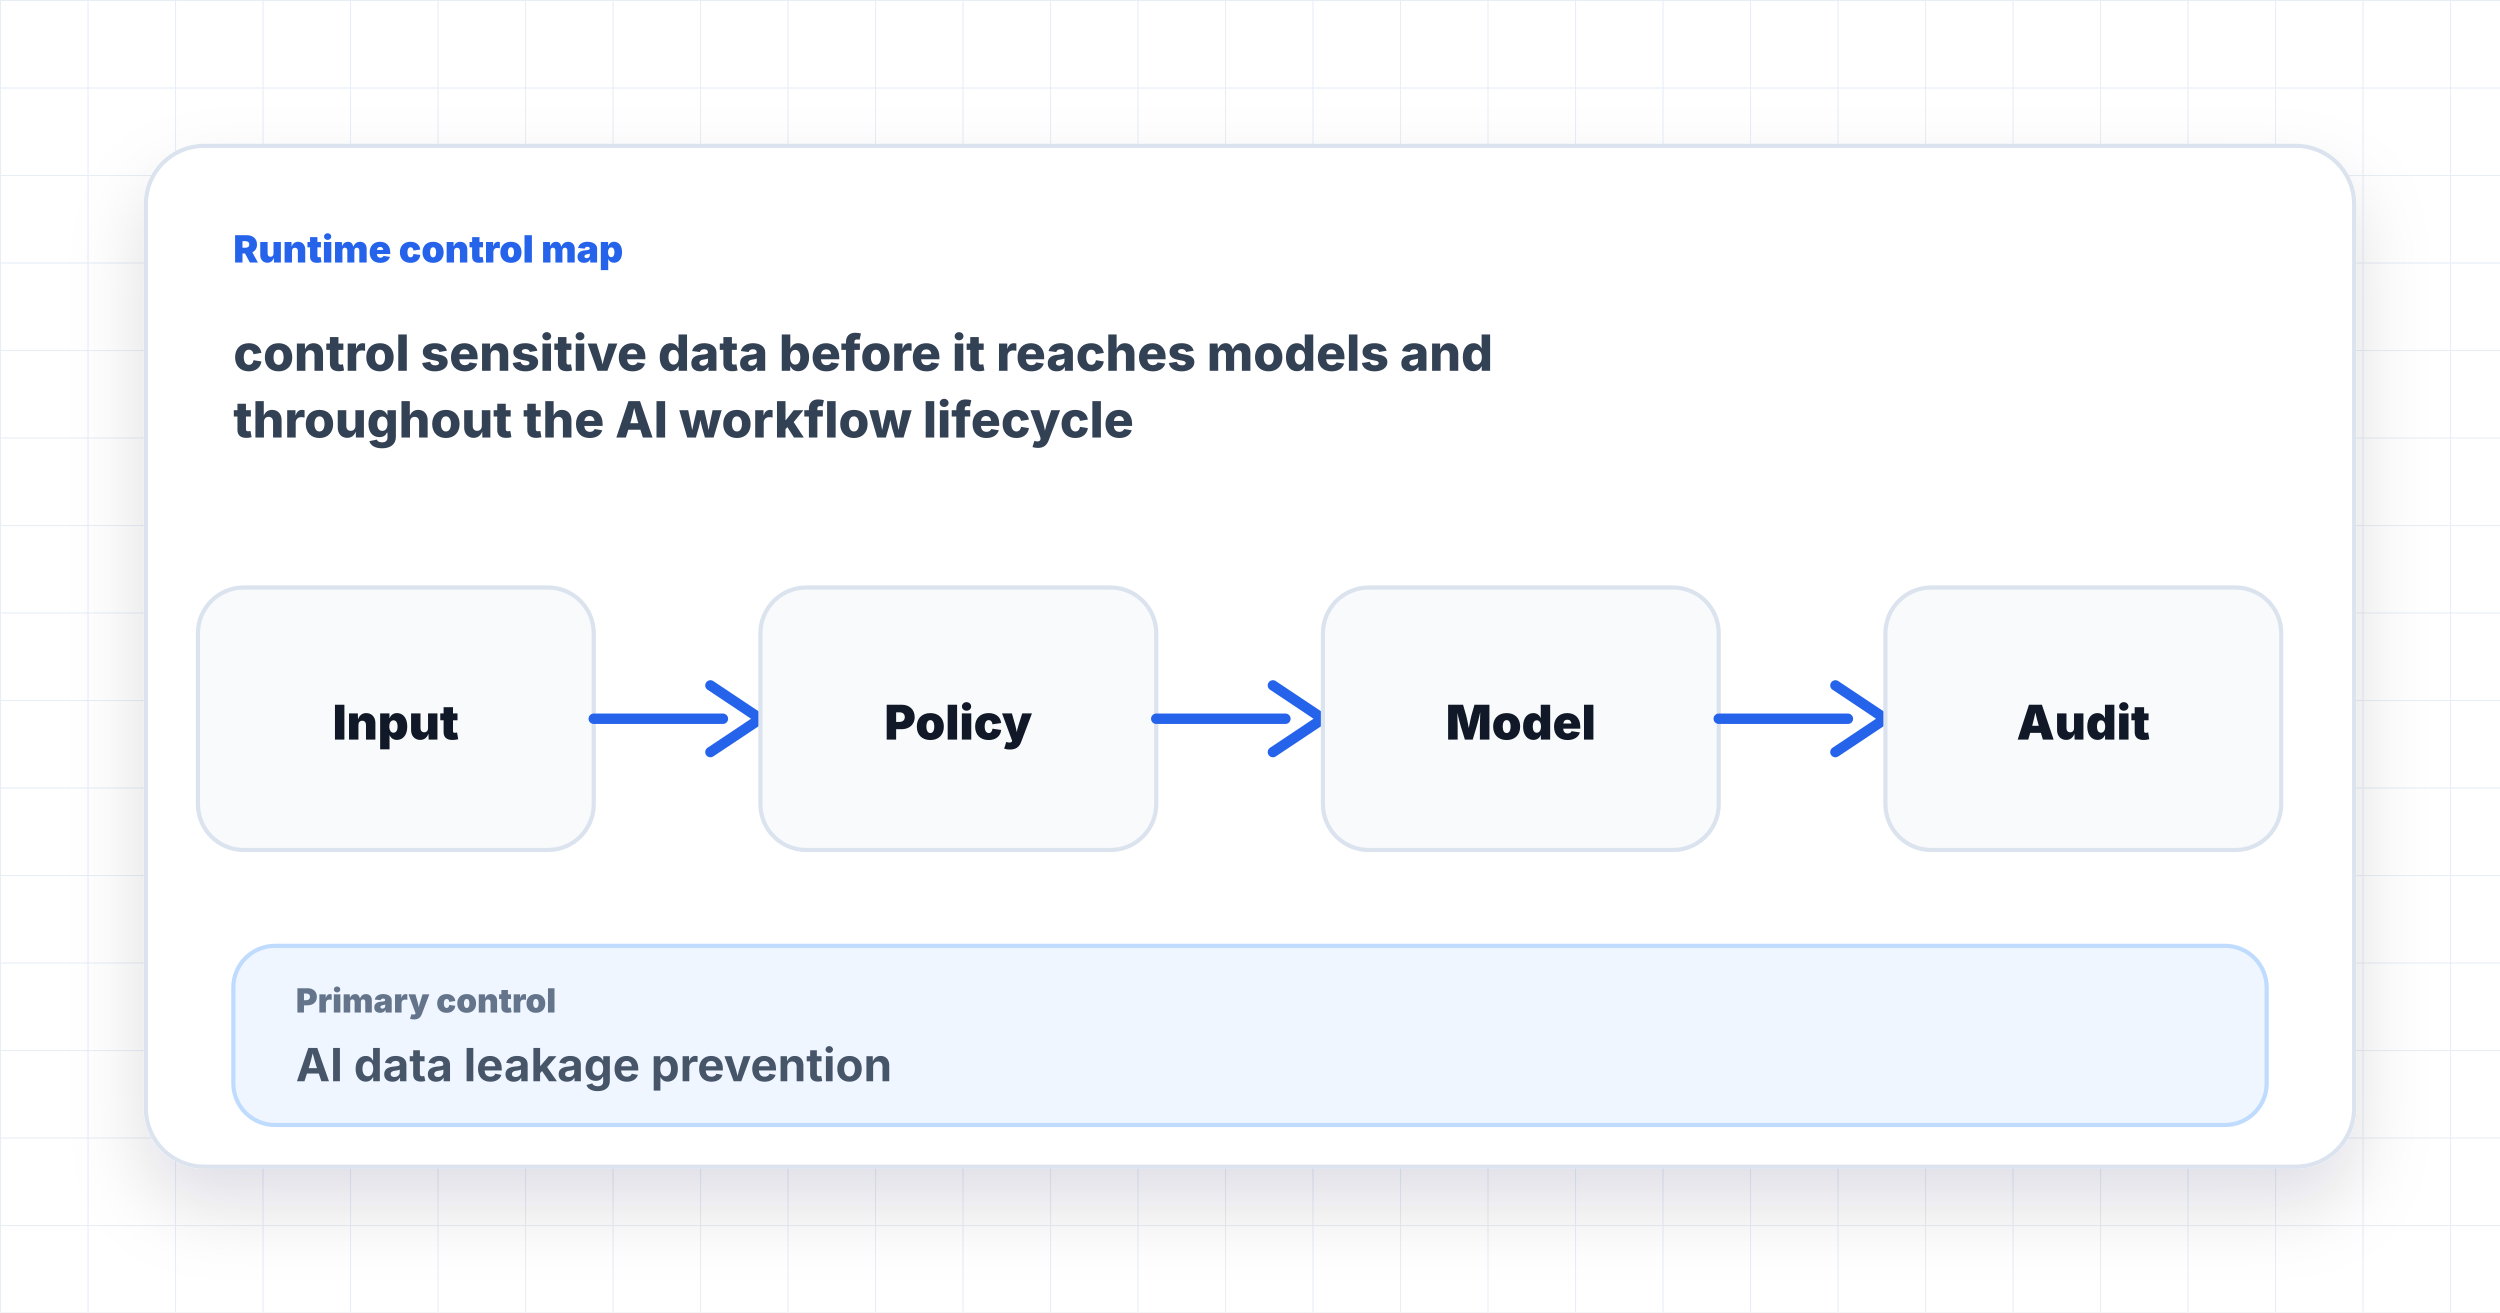
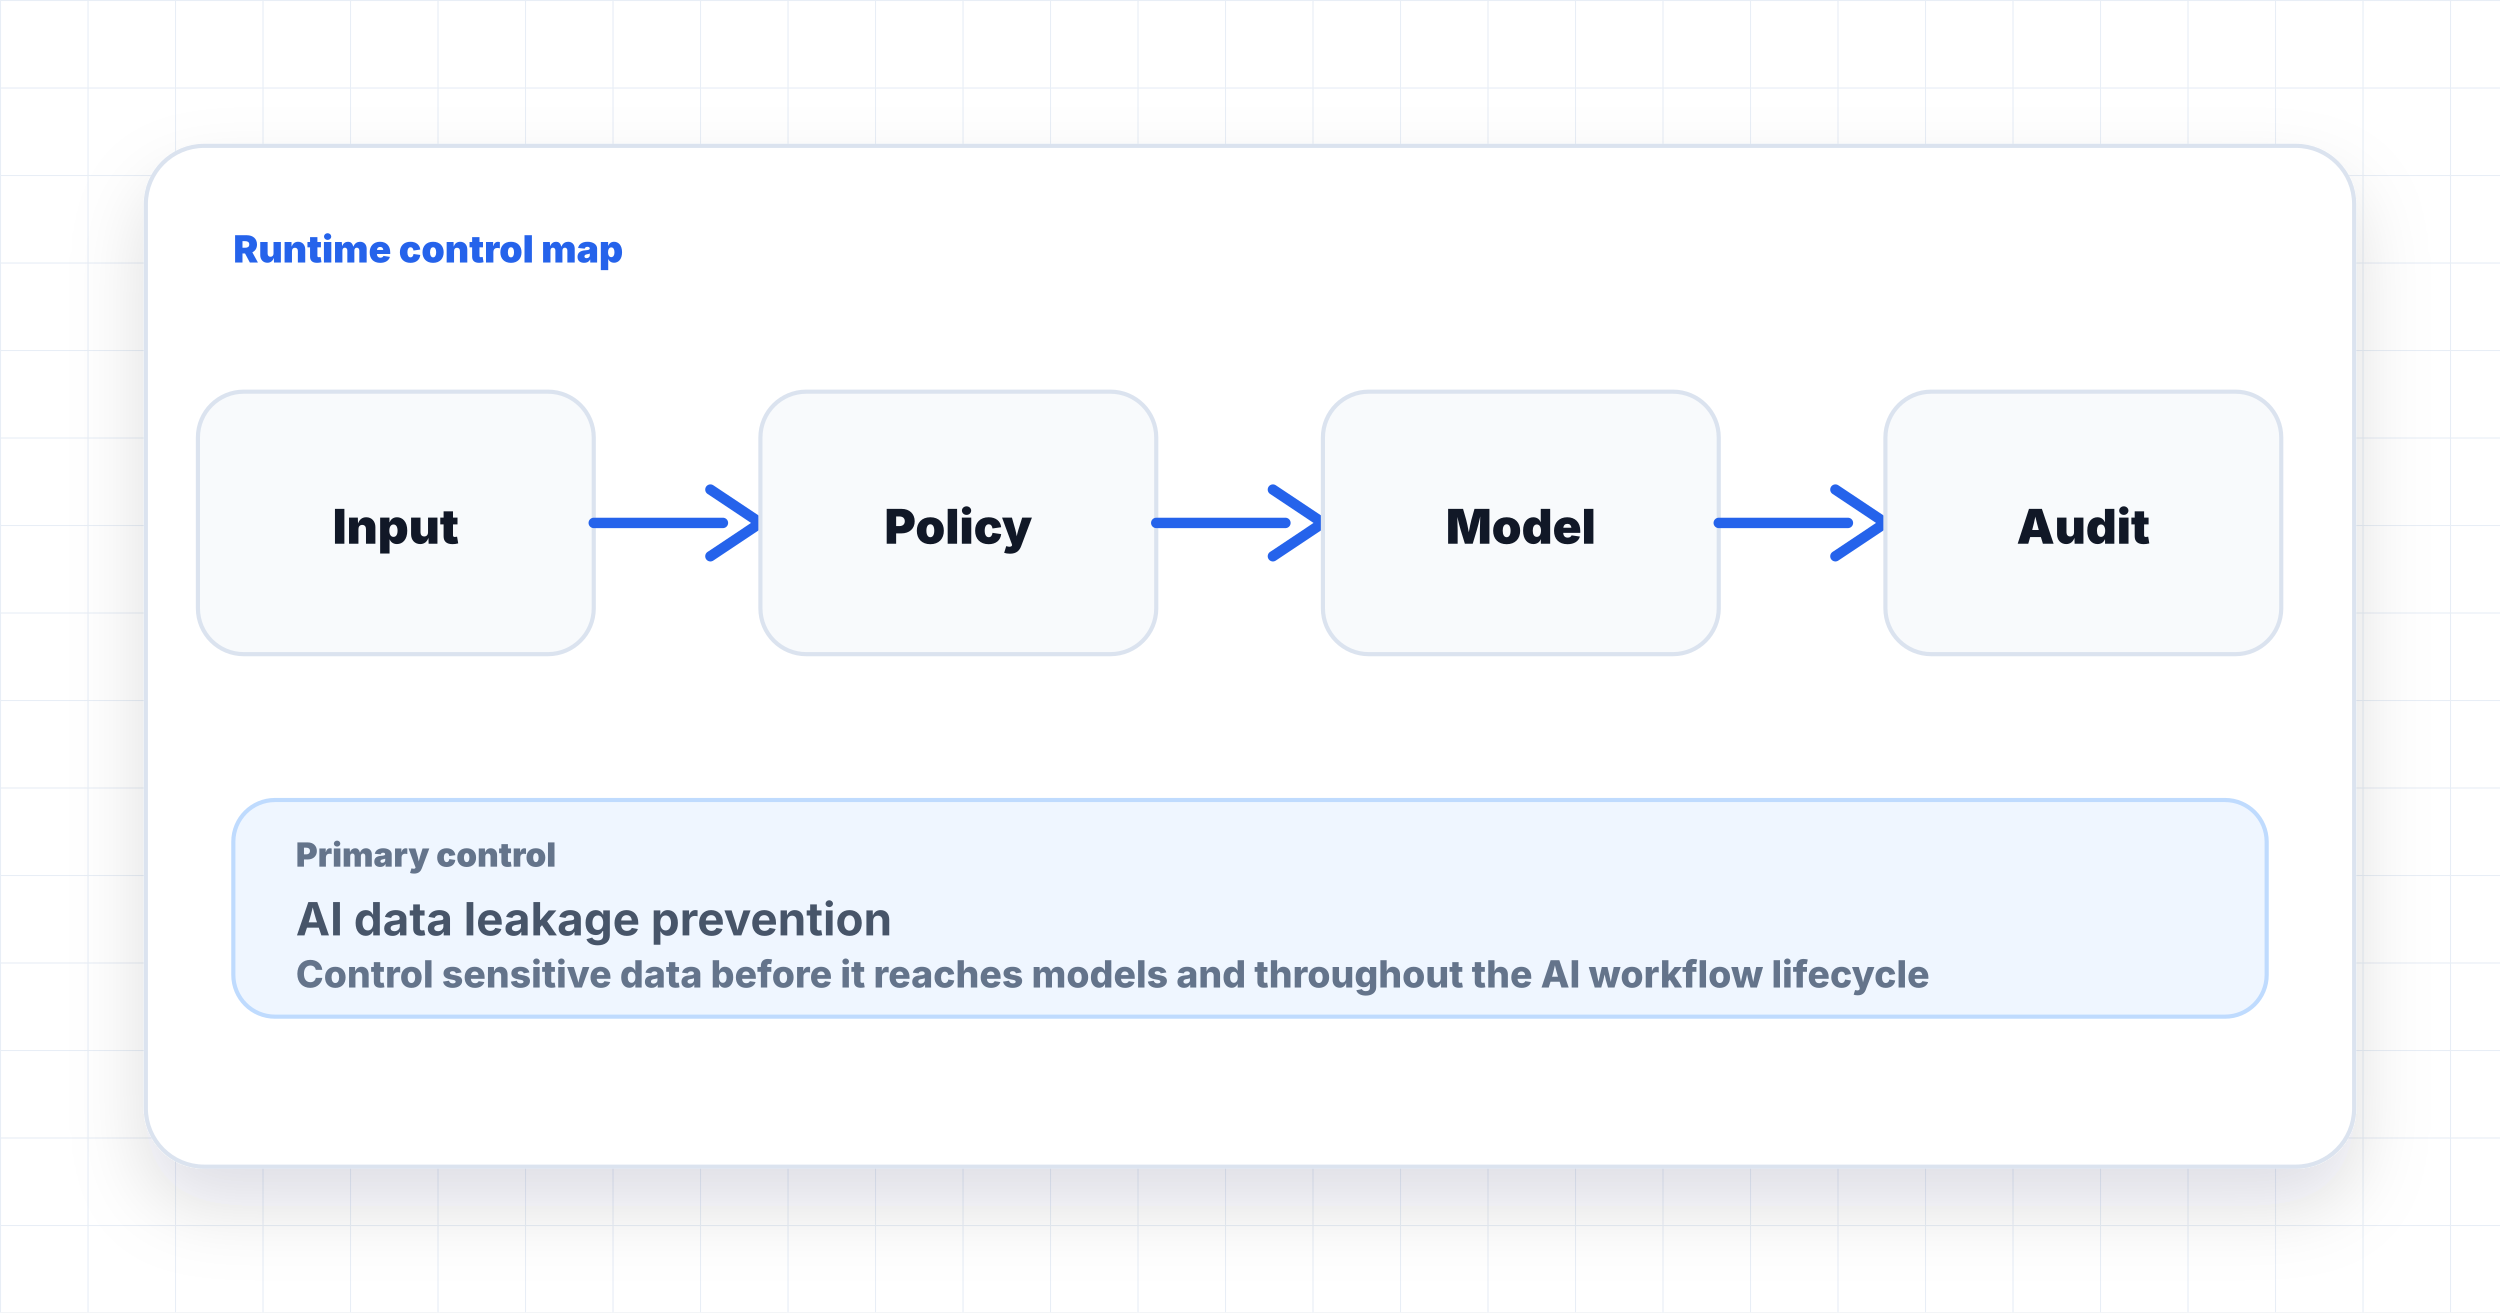
<svg xmlns="http://www.w3.org/2000/svg" width="1200" height="630" viewBox="0 0 1200 630" role="img" aria-label="ai data leakage control map">
  <style>
            .eyebrow { font: 900 18px Inter, Arial, sans-serif; letter-spacing: 0; text-transform: uppercase; fill: #2563eb; }
            .title { font: 950 58px Inter, Arial, sans-serif; letter-spacing: 0; fill: #111827; }
            .subtitle { font: 800 24px Inter, Arial, sans-serif; fill: #334155; }
            .body { font: 700 22px Inter, Arial, sans-serif; fill: #475569; }
            .small { font: 800 18px Inter, Arial, sans-serif; fill: #64748b; }
            .label { font: 900 16px Inter, Arial, sans-serif; fill: #64748b; }
            .metric { font: 950 28px Inter, Arial, sans-serif; }
            .node { font: 950 23px Inter, Arial, sans-serif; fill: #111827; }
            .check { font: 800 18px Inter, Arial, sans-serif; fill: #334155; }
        </style>
  <defs>
    <pattern id="grid" width="42" height="42" patternUnits="userSpaceOnUse">
      <path d="M 42 0 L 0 0 0 42" fill="none" stroke="#e8eef6" stroke-width="1" />
    </pattern>
    <filter id="shadow" x="-20%" y="-20%" width="140%" height="150%">
      <feDropShadow dx="0" dy="18" stdDeviation="18" flood-color="#0f172a" flood-opacity="0.13" />
    </filter>
  </defs>
  <rect width="1200" height="630" fill="#ffffff" />
  <rect width="1200" height="630" fill="url(#grid)" />
  <rect x="70" y="70" width="1060" height="490" rx="28" fill="#ffffff" stroke="#dbe3ef" stroke-width="2" filter="url(#shadow)" />
  <text class="eyebrow" x="112" y="126">Runtime control map</text>
-   <text class="subtitle" x="112" y="178">
-     <tspan x="112" dy="0">control sensitive data before it reaches models and</tspan>
-     <tspan x="112" dy="32">throughout the AI workflow lifecycle</tspan>
-   </text>
-   <rect x="95" y="282" width="190" height="126" rx="22" fill="#f8fafc" stroke="#dbe3ef" stroke-width="2" />
-   <text class="node" x="190" y="355" text-anchor="middle">Input</text>
-   <path d="M 285 345 L 347 345" stroke="#2563eb" stroke-width="5" stroke-linecap="round" />
-   <path d="M 341 329 L 365 345 L 341 361" fill="none" stroke="#2563eb" stroke-width="5" stroke-linecap="round" stroke-linejoin="round" />
-   <rect x="365" y="282" width="190" height="126" rx="22" fill="#f8fafc" stroke="#dbe3ef" stroke-width="2" />
-   <text class="node" x="460" y="355" text-anchor="middle">Policy</text>
-   <path d="M 555 345 L 617 345" stroke="#2563eb" stroke-width="5" stroke-linecap="round" />
-   <path d="M 611 329 L 635 345 L 611 361" fill="none" stroke="#2563eb" stroke-width="5" stroke-linecap="round" stroke-linejoin="round" />
-   <rect x="635" y="282" width="190" height="126" rx="22" fill="#f8fafc" stroke="#dbe3ef" stroke-width="2" />
-   <text class="node" x="730" y="355" text-anchor="middle">Model</text>
-   <path d="M 825 345 L 887 345" stroke="#2563eb" stroke-width="5" stroke-linecap="round" />
-   <path d="M 881 329 L 905 345 L 881 361" fill="none" stroke="#2563eb" stroke-width="5" stroke-linecap="round" stroke-linejoin="round" />
-   <rect x="905" y="282" width="190" height="126" rx="22" fill="#f8fafc" stroke="#dbe3ef" stroke-width="2" />
-   <text class="node" x="1000" y="355" text-anchor="middle">Audit</text>
-   <rect x="112" y="454" width="976" height="86" rx="20" fill="#eff6ff" stroke="#bfdbfe" stroke-width="2" />
-   <text class="label" x="142" y="486">Primary control</text>
-   <text class="body" x="142" y="519">
+   <rect x="95" y="188" width="190" height="126" rx="22" fill="#f8fafc" stroke="#dbe3ef" stroke-width="2" />
+   <text class="node" x="190" y="261" text-anchor="middle">Input</text>
+   <path d="M 285 251 L 347 251" stroke="#2563eb" stroke-width="5" stroke-linecap="round" />
+   <path d="M 341 235 L 365 251 L 341 267" fill="none" stroke="#2563eb" stroke-width="5" stroke-linecap="round" stroke-linejoin="round" />
+   <rect x="365" y="188" width="190" height="126" rx="22" fill="#f8fafc" stroke="#dbe3ef" stroke-width="2" />
+   <text class="node" x="460" y="261" text-anchor="middle">Policy</text>
+   <path d="M 555 251 L 617 251" stroke="#2563eb" stroke-width="5" stroke-linecap="round" />
+   <path d="M 611 235 L 635 251 L 611 267" fill="none" stroke="#2563eb" stroke-width="5" stroke-linecap="round" stroke-linejoin="round" />
+   <rect x="635" y="188" width="190" height="126" rx="22" fill="#f8fafc" stroke="#dbe3ef" stroke-width="2" />
+   <text class="node" x="730" y="261" text-anchor="middle">Model</text>
+   <path d="M 825 251 L 887 251" stroke="#2563eb" stroke-width="5" stroke-linecap="round" />
+   <path d="M 881 235 L 905 251 L 881 267" fill="none" stroke="#2563eb" stroke-width="5" stroke-linecap="round" stroke-linejoin="round" />
+   <rect x="905" y="188" width="190" height="126" rx="22" fill="#f8fafc" stroke="#dbe3ef" stroke-width="2" />
+   <text class="node" x="1000" y="261" text-anchor="middle">Audit</text>
+   <rect x="112" y="384" width="976" height="104" rx="20" fill="#eff6ff" stroke="#bfdbfe" stroke-width="2" />
+   <text class="label" x="142" y="416">Primary control</text>
+   <text class="body" x="142" y="449">
    <tspan x="142" dy="0">AI data leakage prevention</tspan>
  </text>
+   <text class="small" x="142" y="474">
+     <tspan x="142" dy="0">Control sensitive data before it reaches models and throughout the AI workflow lifecycle</tspan>
+   </text>
</svg>
